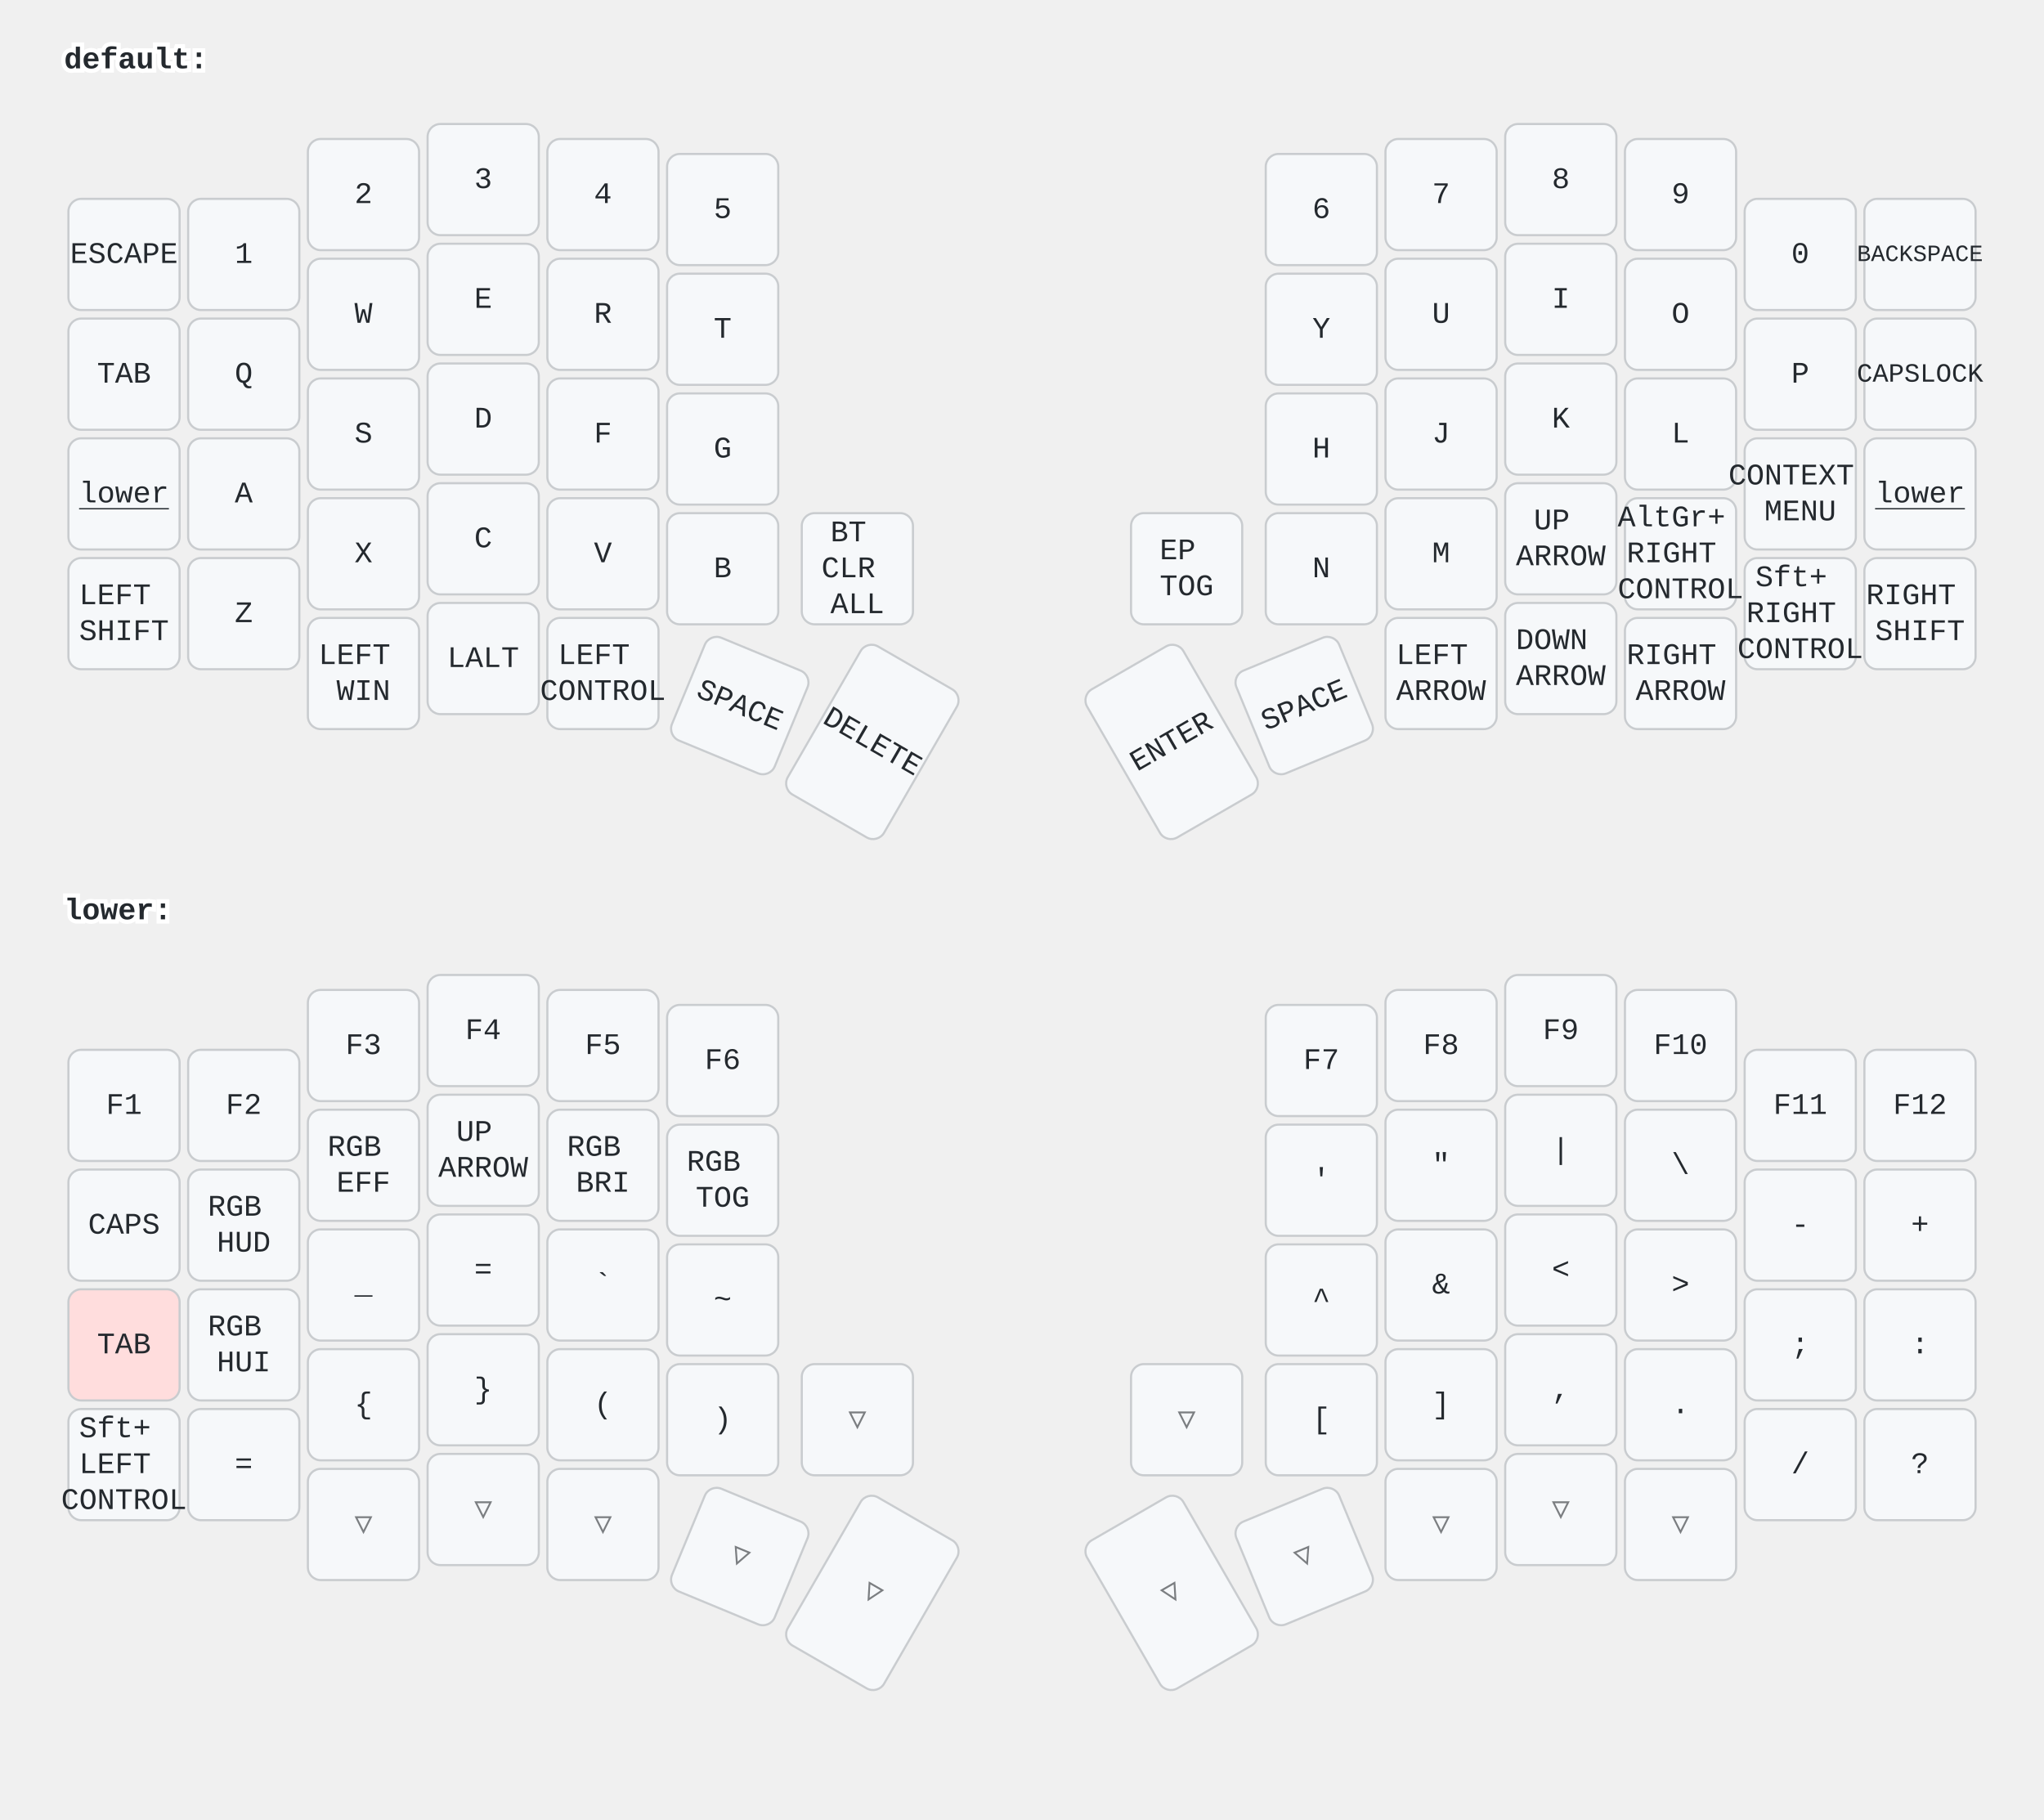
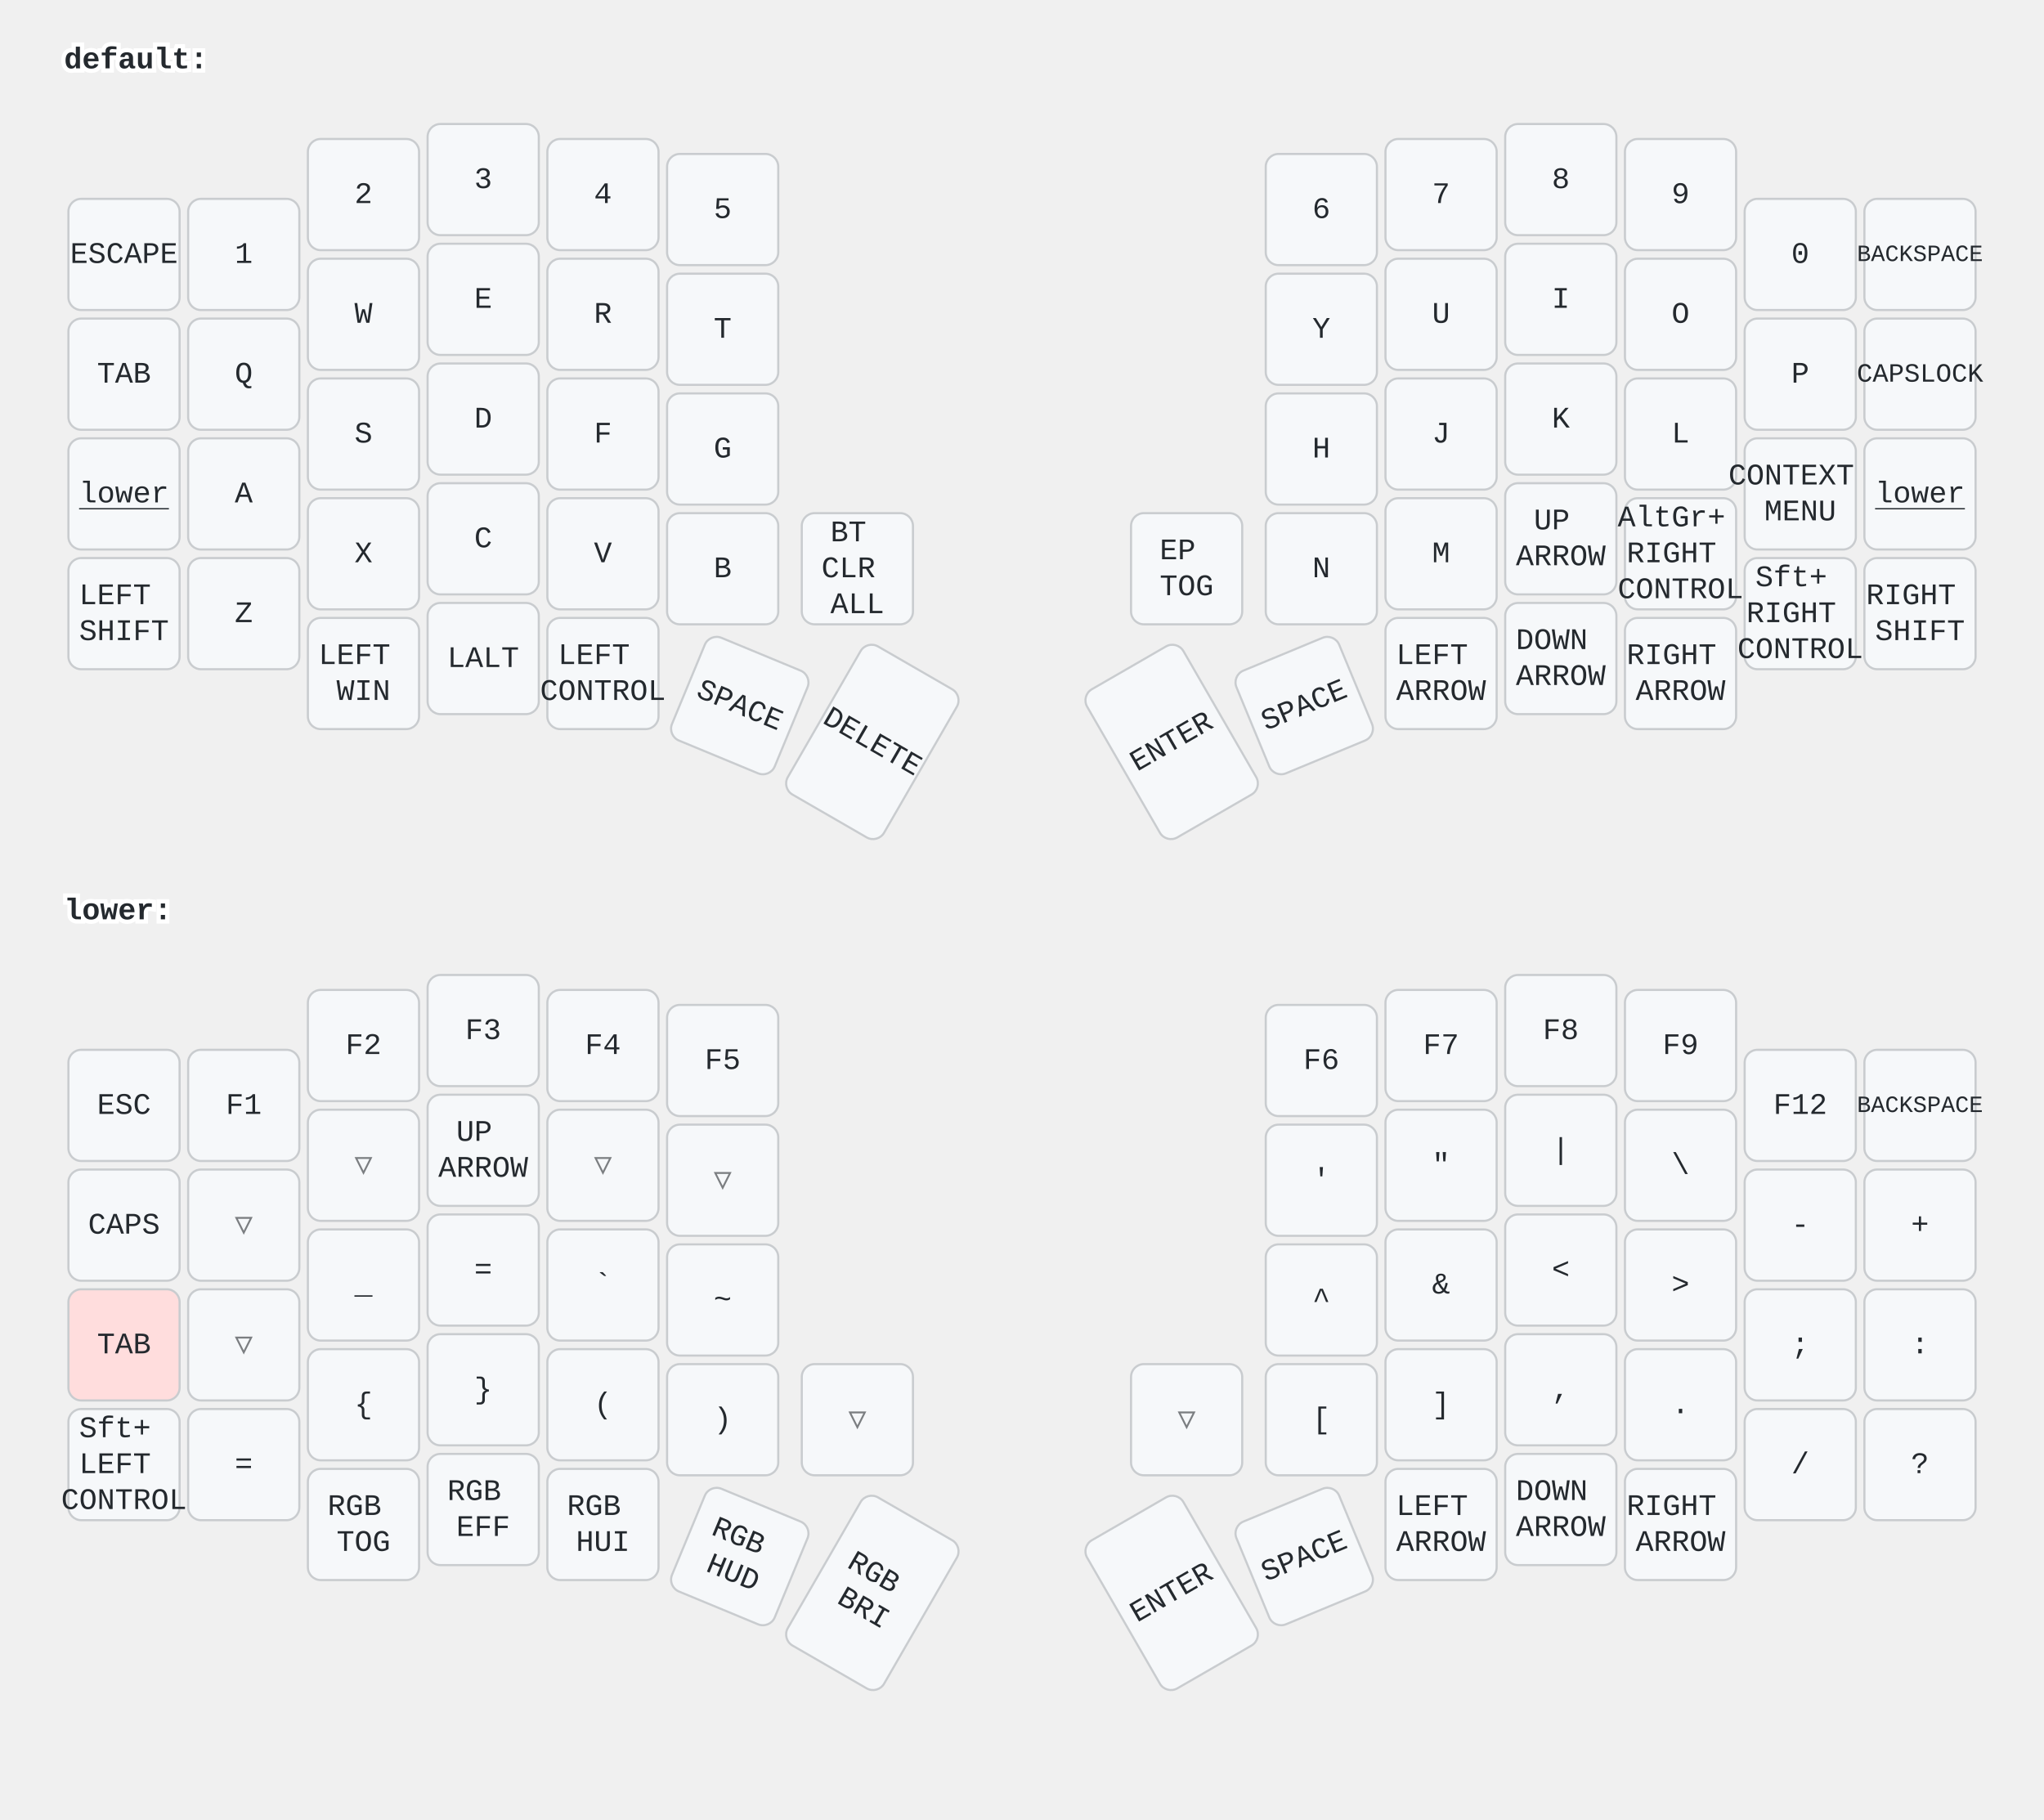
<svg xmlns="http://www.w3.org/2000/svg" width="956" height="851" viewBox="0 0 956 851" class="keymap">
  <style>/* inherit to force styles through use tags */
svg path {
    fill: inherit;
}

/* font and background color specifications */
svg.keymap {
    font-family: SFMono-Regular,Consolas,Liberation Mono,Menlo,monospace;
    font-size: 14px;
    font-kerning: normal;
    text-rendering: optimizeLegibility;
    fill: #24292e;
}

/* default key styling */
rect.key {
    fill: #f6f8fa;
}

rect.key, rect.combo {
    stroke: #c9cccf;
    stroke-width: 1;
}

/* default key side styling, only used is draw_key_sides is set */
rect.side {
    filter: brightness(90%);
}

/* color accent for combo boxes */
rect.combo, rect.combo-separate {
    fill: #cdf;
}

/* color accent for held keys */
rect.held, rect.combo.held {
    fill: #fdd;
}

/* color accent for ghost (optional) keys */
rect.ghost, rect.combo.ghost {
    stroke-dasharray: 4, 4;
    stroke-width: 2;
}

text {
    text-anchor: middle;
    dominant-baseline: middle;
}

/* styling for layer labels */
text.label {
    font-weight: bold;
    text-anchor: start;
    stroke: white;
    stroke-width: 4;
    paint-order: stroke;
}

/* styling for optional footer */
text.footer {
    text-anchor: end;
    dominant-baseline: auto;
    stroke: white;
    stroke-width: 4;
    paint-order: stroke;
}

/* styling for combo tap, and key non-tap label text */
text.combo, text.hold, text.shifted, text.left, text.right, text.tl, text.tr, text.bl, text.br {
    font-size: 11px;
}

text.hold, text.bl, text.br {
    text-anchor: middle;
    dominant-baseline: auto;
}

text.shifted, text.tl, text.tr {
    text-anchor: middle;
    dominant-baseline: hanging;
}

text.left, text.tl, text.bl {
    text-anchor: start;
}

text.right, text.tr, text.br {
    text-anchor: end;
}

text.layer-activator {
    text-decoration: underline;
}

/* styling for hold/shifted label text in combo box */
text.combo.hold, text.combo.shifted, text.combo.left, text.combo.right {
    font-size: 8px;
}

/* lighter symbol for transparent keys */
text.trans {
    fill: #7b7e81;
}

/* styling for combo dendrons */
path.combo {
    stroke-width: 1;
    stroke: gray;
    fill: none;
}

/* Start Tabler Icons Cleanup */
/* cannot use height/width with glyphs */
.icon-tabler &gt; path {
    fill: inherit;
    stroke: inherit;
    stroke-width: 2;
}
/* hide tabler's default box */
.icon-tabler &gt; path[stroke="none"][fill="none"] {
    visibility: hidden;
}
/* End Tabler Icons Cleanup */
</style>
  <g transform="translate(30, 0)" class="layer-default">
    <text x="0" y="28" class="label" id="default">default:</text>
    <g transform="translate(0, 56)">
      <g transform="translate(28, 63)" class="key keypos-0">
        <rect rx="6" ry="6" x="-26" y="-26" width="52" height="52" class="key" />
        <text x="0" y="0" class="key tap">ESCAPE</text>
      </g>
      <g transform="translate(84, 63)" class="key keypos-1">
        <rect rx="6" ry="6" x="-26" y="-26" width="52" height="52" class="key" />
        <text x="0" y="0" class="key tap">1</text>
      </g>
      <g transform="translate(140, 35)" class="key keypos-2">
        <rect rx="6" ry="6" x="-26" y="-26" width="52" height="52" class="key" />
        <text x="0" y="0" class="key tap">2</text>
      </g>
      <g transform="translate(196, 28)" class="key keypos-3">
        <rect rx="6" ry="6" x="-26" y="-26" width="52" height="52" class="key" />
        <text x="0" y="0" class="key tap">3</text>
      </g>
      <g transform="translate(252, 35)" class="key keypos-4">
        <rect rx="6" ry="6" x="-26" y="-26" width="52" height="52" class="key" />
        <text x="0" y="0" class="key tap">4</text>
      </g>
      <g transform="translate(308, 42)" class="key keypos-5">
        <rect rx="6" ry="6" x="-26" y="-26" width="52" height="52" class="key" />
        <text x="0" y="0" class="key tap">5</text>
      </g>
      <g transform="translate(588, 42)" class="key keypos-6">
        <rect rx="6" ry="6" x="-26" y="-26" width="52" height="52" class="key" />
        <text x="0" y="0" class="key tap">6</text>
      </g>
      <g transform="translate(644, 35)" class="key keypos-7">
        <rect rx="6" ry="6" x="-26" y="-26" width="52" height="52" class="key" />
        <text x="0" y="0" class="key tap">7</text>
      </g>
      <g transform="translate(700, 28)" class="key keypos-8">
        <rect rx="6" ry="6" x="-26" y="-26" width="52" height="52" class="key" />
        <text x="0" y="0" class="key tap">8</text>
      </g>
      <g transform="translate(756, 35)" class="key keypos-9">
        <rect rx="6" ry="6" x="-26" y="-26" width="52" height="52" class="key" />
        <text x="0" y="0" class="key tap">9</text>
      </g>
      <g transform="translate(812, 63)" class="key keypos-10">
        <rect rx="6" ry="6" x="-26" y="-26" width="52" height="52" class="key" />
        <text x="0" y="0" class="key tap">0</text>
      </g>
      <g transform="translate(868, 63)" class="key keypos-11">
        <rect rx="6" ry="6" x="-26" y="-26" width="52" height="52" class="key" />
        <text x="0" y="0" class="key tap">
          <tspan style="font-size: 78%">BACKSPACE</tspan>
        </text>
      </g>
      <g transform="translate(28, 119)" class="key keypos-12">
        <rect rx="6" ry="6" x="-26" y="-26" width="52" height="52" class="key" />
        <text x="0" y="0" class="key tap">TAB</text>
      </g>
      <g transform="translate(84, 119)" class="key keypos-13">
        <rect rx="6" ry="6" x="-26" y="-26" width="52" height="52" class="key" />
        <text x="0" y="0" class="key tap">Q</text>
      </g>
      <g transform="translate(140, 91)" class="key keypos-14">
        <rect rx="6" ry="6" x="-26" y="-26" width="52" height="52" class="key" />
        <text x="0" y="0" class="key tap">W</text>
      </g>
      <g transform="translate(196, 84)" class="key keypos-15">
        <rect rx="6" ry="6" x="-26" y="-26" width="52" height="52" class="key" />
        <text x="0" y="0" class="key tap">E</text>
      </g>
      <g transform="translate(252, 91)" class="key keypos-16">
        <rect rx="6" ry="6" x="-26" y="-26" width="52" height="52" class="key" />
        <text x="0" y="0" class="key tap">R</text>
      </g>
      <g transform="translate(308, 98)" class="key keypos-17">
        <rect rx="6" ry="6" x="-26" y="-26" width="52" height="52" class="key" />
        <text x="0" y="0" class="key tap">T</text>
      </g>
      <g transform="translate(588, 98)" class="key keypos-18">
        <rect rx="6" ry="6" x="-26" y="-26" width="52" height="52" class="key" />
        <text x="0" y="0" class="key tap">Y</text>
      </g>
      <g transform="translate(644, 91)" class="key keypos-19">
        <rect rx="6" ry="6" x="-26" y="-26" width="52" height="52" class="key" />
        <text x="0" y="0" class="key tap">U</text>
      </g>
      <g transform="translate(700, 84)" class="key keypos-20">
        <rect rx="6" ry="6" x="-26" y="-26" width="52" height="52" class="key" />
        <text x="0" y="0" class="key tap">I</text>
      </g>
      <g transform="translate(756, 91)" class="key keypos-21">
        <rect rx="6" ry="6" x="-26" y="-26" width="52" height="52" class="key" />
        <text x="0" y="0" class="key tap">O</text>
      </g>
      <g transform="translate(812, 119)" class="key keypos-22">
        <rect rx="6" ry="6" x="-26" y="-26" width="52" height="52" class="key" />
        <text x="0" y="0" class="key tap">P</text>
      </g>
      <g transform="translate(868, 119)" class="key keypos-23">
        <rect rx="6" ry="6" x="-26" y="-26" width="52" height="52" class="key" />
        <text x="0" y="0" class="key tap">
          <tspan style="font-size: 88%">CAPSLOCK</tspan>
        </text>
      </g>
      <g transform="translate(28, 175)" class="key keypos-24">
        <rect rx="6" ry="6" x="-26" y="-26" width="52" height="52" class="key" />
        <a href="#lower">
          <text x="0" y="0" class="key tap layer-activator">lower</text>
        </a>
      </g>
      <g transform="translate(84, 175)" class="key keypos-25">
        <rect rx="6" ry="6" x="-26" y="-26" width="52" height="52" class="key" />
        <text x="0" y="0" class="key tap">A</text>
      </g>
      <g transform="translate(140, 147)" class="key keypos-26">
        <rect rx="6" ry="6" x="-26" y="-26" width="52" height="52" class="key" />
        <text x="0" y="0" class="key tap">S</text>
      </g>
      <g transform="translate(196, 140)" class="key keypos-27">
        <rect rx="6" ry="6" x="-26" y="-26" width="52" height="52" class="key" />
        <text x="0" y="0" class="key tap">D</text>
      </g>
      <g transform="translate(252, 147)" class="key keypos-28">
        <rect rx="6" ry="6" x="-26" y="-26" width="52" height="52" class="key" />
        <text x="0" y="0" class="key tap">F</text>
      </g>
      <g transform="translate(308, 154)" class="key keypos-29">
        <rect rx="6" ry="6" x="-26" y="-26" width="52" height="52" class="key" />
        <text x="0" y="0" class="key tap">G</text>
      </g>
      <g transform="translate(588, 154)" class="key keypos-30">
        <rect rx="6" ry="6" x="-26" y="-26" width="52" height="52" class="key" />
        <text x="0" y="0" class="key tap">H</text>
      </g>
      <g transform="translate(644, 147)" class="key keypos-31">
        <rect rx="6" ry="6" x="-26" y="-26" width="52" height="52" class="key" />
        <text x="0" y="0" class="key tap">J</text>
      </g>
      <g transform="translate(700, 140)" class="key keypos-32">
        <rect rx="6" ry="6" x="-26" y="-26" width="52" height="52" class="key" />
        <text x="0" y="0" class="key tap">K</text>
      </g>
      <g transform="translate(756, 147)" class="key keypos-33">
        <rect rx="6" ry="6" x="-26" y="-26" width="52" height="52" class="key" />
        <text x="0" y="0" class="key tap">L</text>
      </g>
      <g transform="translate(812, 175)" class="key keypos-34">
        <rect rx="6" ry="6" x="-26" y="-26" width="52" height="52" class="key" />
        <text x="0" y="0" class="key tap">
          <tspan x="0" dy="-0.6em">CONTEXT</tspan>
          <tspan x="0" dy="1.2em">MENU</tspan>
        </text>
      </g>
      <g transform="translate(868, 175)" class="key keypos-35">
        <rect rx="6" ry="6" x="-26" y="-26" width="52" height="52" class="key" />
        <a href="#lower">
          <text x="0" y="0" class="key tap layer-activator">lower</text>
        </a>
      </g>
      <g transform="translate(28, 231)" class="key keypos-36">
        <rect rx="6" ry="6" x="-26" y="-26" width="52" height="52" class="key" />
        <text x="0" y="0" class="key tap">
          <tspan x="0" dy="-0.6em">LEFT</tspan>
          <tspan x="0" dy="1.2em">SHIFT</tspan>
        </text>
      </g>
      <g transform="translate(84, 231)" class="key keypos-37">
        <rect rx="6" ry="6" x="-26" y="-26" width="52" height="52" class="key" />
        <text x="0" y="0" class="key tap">Z</text>
      </g>
      <g transform="translate(140, 203)" class="key keypos-38">
        <rect rx="6" ry="6" x="-26" y="-26" width="52" height="52" class="key" />
        <text x="0" y="0" class="key tap">X</text>
      </g>
      <g transform="translate(196, 196)" class="key keypos-39">
        <rect rx="6" ry="6" x="-26" y="-26" width="52" height="52" class="key" />
        <text x="0" y="0" class="key tap">C</text>
      </g>
      <g transform="translate(252, 203)" class="key keypos-40">
        <rect rx="6" ry="6" x="-26" y="-26" width="52" height="52" class="key" />
        <text x="0" y="0" class="key tap">V</text>
      </g>
      <g transform="translate(308, 210)" class="key keypos-41">
        <rect rx="6" ry="6" x="-26" y="-26" width="52" height="52" class="key" />
        <text x="0" y="0" class="key tap">B</text>
      </g>
      <g transform="translate(371, 210)" class="key keypos-42">
        <rect rx="6" ry="6" x="-26" y="-26" width="52" height="52" class="key" />
        <text x="0" y="0" class="key tap">
          <tspan x="0" dy="-1.2em">BT</tspan>
          <tspan x="0" dy="1.2em">CLR</tspan>
          <tspan x="0" dy="1.2em">ALL</tspan>
        </text>
      </g>
      <g transform="translate(525, 210)" class="key keypos-43">
        <rect rx="6" ry="6" x="-26" y="-26" width="52" height="52" class="key" />
        <text x="0" y="0" class="key tap">
          <tspan x="0" dy="-0.6em">EP</tspan>
          <tspan x="0" dy="1.2em">TOG</tspan>
        </text>
      </g>
      <g transform="translate(588, 210)" class="key keypos-44">
        <rect rx="6" ry="6" x="-26" y="-26" width="52" height="52" class="key" />
        <text x="0" y="0" class="key tap">N</text>
      </g>
      <g transform="translate(644, 203)" class="key keypos-45">
        <rect rx="6" ry="6" x="-26" y="-26" width="52" height="52" class="key" />
        <text x="0" y="0" class="key tap">M</text>
      </g>
      <g transform="translate(700, 196)" class="key keypos-46">
        <rect rx="6" ry="6" x="-26" y="-26" width="52" height="52" class="key" />
        <text x="0" y="0" class="key tap">
          <tspan x="0" dy="-0.6em">UP</tspan>
          <tspan x="0" dy="1.2em">ARROW</tspan>
        </text>
      </g>
      <g transform="translate(756, 203)" class="key keypos-47">
        <rect rx="6" ry="6" x="-26" y="-26" width="52" height="52" class="key" />
        <text x="0" y="0" class="key tap">
          <tspan x="0" dy="-1.2em">AltGr+</tspan>
          <tspan x="0" dy="1.2em">RIGHT</tspan>
          <tspan x="0" dy="1.2em">CONTROL</tspan>
        </text>
      </g>
      <g transform="translate(812, 231)" class="key keypos-48">
        <rect rx="6" ry="6" x="-26" y="-26" width="52" height="52" class="key" />
        <text x="0" y="0" class="key tap">
          <tspan x="0" dy="-1.2em">Sft+</tspan>
          <tspan x="0" dy="1.2em">RIGHT</tspan>
          <tspan x="0" dy="1.2em">CONTROL</tspan>
        </text>
      </g>
      <g transform="translate(868, 231)" class="key keypos-49">
        <rect rx="6" ry="6" x="-26" y="-26" width="52" height="52" class="key" />
        <text x="0" y="0" class="key tap">
          <tspan x="0" dy="-0.6em">RIGHT</tspan>
          <tspan x="0" dy="1.2em">SHIFT</tspan>
        </text>
      </g>
      <g transform="translate(140, 259)" class="key keypos-50">
        <rect rx="6" ry="6" x="-26" y="-26" width="52" height="52" class="key" />
        <text x="0" y="0" class="key tap">
          <tspan x="0" dy="-0.6em">LEFT</tspan>
          <tspan x="0" dy="1.2em">WIN</tspan>
        </text>
      </g>
      <g transform="translate(196, 252)" class="key keypos-51">
        <rect rx="6" ry="6" x="-26" y="-26" width="52" height="52" class="key" />
        <text x="0" y="0" class="key tap">LALT</text>
      </g>
      <g transform="translate(252, 259)" class="key keypos-52">
        <rect rx="6" ry="6" x="-26" y="-26" width="52" height="52" class="key" />
        <text x="0" y="0" class="key tap">
          <tspan x="0" dy="-0.6em">LEFT</tspan>
          <tspan x="0" dy="1.2em">CONTROL</tspan>
        </text>
      </g>
      <g transform="translate(316, 274) rotate(22.5)" class="key keypos-53">
        <rect rx="6" ry="6" x="-26" y="-26" width="52" height="52" class="key" />
        <text x="0" y="0" class="key tap">SPACE</text>
      </g>
      <g transform="translate(378, 291) rotate(30.0)" class="key keypos-54">
        <rect rx="6" ry="6" x="-26" y="-40" width="52" height="80" class="key" />
        <text x="0" y="0" class="key tap">DELETE</text>
      </g>
      <g transform="translate(518, 291) rotate(-30.0)" class="key keypos-55">
        <rect rx="6" ry="6" x="-26" y="-40" width="52" height="80" class="key" />
        <text x="0" y="0" class="key tap">ENTER</text>
      </g>
      <g transform="translate(580, 274) rotate(-22.5)" class="key keypos-56">
        <rect rx="6" ry="6" x="-26" y="-26" width="52" height="52" class="key" />
        <text x="0" y="0" class="key tap">SPACE</text>
      </g>
      <g transform="translate(644, 259)" class="key keypos-57">
        <rect rx="6" ry="6" x="-26" y="-26" width="52" height="52" class="key" />
        <text x="0" y="0" class="key tap">
          <tspan x="0" dy="-0.6em">LEFT</tspan>
          <tspan x="0" dy="1.2em">ARROW</tspan>
        </text>
      </g>
      <g transform="translate(700, 252)" class="key keypos-58">
        <rect rx="6" ry="6" x="-26" y="-26" width="52" height="52" class="key" />
        <text x="0" y="0" class="key tap">
          <tspan x="0" dy="-0.6em">DOWN</tspan>
          <tspan x="0" dy="1.2em">ARROW</tspan>
        </text>
      </g>
      <g transform="translate(756, 259)" class="key keypos-59">
        <rect rx="6" ry="6" x="-26" y="-26" width="52" height="52" class="key" />
        <text x="0" y="0" class="key tap">
          <tspan x="0" dy="-0.6em">RIGHT</tspan>
          <tspan x="0" dy="1.2em">ARROW</tspan>
        </text>
      </g>
    </g>
  </g>
  <g transform="translate(30, 398)" class="layer-lower">
    <text x="0" y="28" class="label" id="lower">lower:</text>
    <g transform="translate(0, 56)">
      <g transform="translate(28, 63)" class="key keypos-0">
        <rect rx="6" ry="6" x="-26" y="-26" width="52" height="52" class="key" />
+         <text x="0" y="0" class="key tap">ESC</text>
+       </g>
+       <g transform="translate(84, 63)" class="key keypos-1">
+         <rect rx="6" ry="6" x="-26" y="-26" width="52" height="52" class="key" />
        <text x="0" y="0" class="key tap">F1</text>
      </g>
-       <g transform="translate(84, 63)" class="key keypos-1">
+       <g transform="translate(140, 35)" class="key keypos-2">
        <rect rx="6" ry="6" x="-26" y="-26" width="52" height="52" class="key" />
        <text x="0" y="0" class="key tap">F2</text>
      </g>
-       <g transform="translate(140, 35)" class="key keypos-2">
+       <g transform="translate(196, 28)" class="key keypos-3">
        <rect rx="6" ry="6" x="-26" y="-26" width="52" height="52" class="key" />
        <text x="0" y="0" class="key tap">F3</text>
      </g>
-       <g transform="translate(196, 28)" class="key keypos-3">
+       <g transform="translate(252, 35)" class="key keypos-4">
        <rect rx="6" ry="6" x="-26" y="-26" width="52" height="52" class="key" />
        <text x="0" y="0" class="key tap">F4</text>
      </g>
-       <g transform="translate(252, 35)" class="key keypos-4">
+       <g transform="translate(308, 42)" class="key keypos-5">
        <rect rx="6" ry="6" x="-26" y="-26" width="52" height="52" class="key" />
        <text x="0" y="0" class="key tap">F5</text>
      </g>
-       <g transform="translate(308, 42)" class="key keypos-5">
+       <g transform="translate(588, 42)" class="key keypos-6">
        <rect rx="6" ry="6" x="-26" y="-26" width="52" height="52" class="key" />
        <text x="0" y="0" class="key tap">F6</text>
      </g>
-       <g transform="translate(588, 42)" class="key keypos-6">
+       <g transform="translate(644, 35)" class="key keypos-7">
        <rect rx="6" ry="6" x="-26" y="-26" width="52" height="52" class="key" />
        <text x="0" y="0" class="key tap">F7</text>
      </g>
-       <g transform="translate(644, 35)" class="key keypos-7">
+       <g transform="translate(700, 28)" class="key keypos-8">
        <rect rx="6" ry="6" x="-26" y="-26" width="52" height="52" class="key" />
        <text x="0" y="0" class="key tap">F8</text>
      </g>
-       <g transform="translate(700, 28)" class="key keypos-8">
+       <g transform="translate(756, 35)" class="key keypos-9">
        <rect rx="6" ry="6" x="-26" y="-26" width="52" height="52" class="key" />
        <text x="0" y="0" class="key tap">F9</text>
      </g>
-       <g transform="translate(756, 35)" class="key keypos-9">
-         <rect rx="6" ry="6" x="-26" y="-26" width="52" height="52" class="key" />
-         <text x="0" y="0" class="key tap">F10</text>
-       </g>
      <g transform="translate(812, 63)" class="key keypos-10">
        <rect rx="6" ry="6" x="-26" y="-26" width="52" height="52" class="key" />
-         <text x="0" y="0" class="key tap">F11</text>
+         <text x="0" y="0" class="key tap">F12</text>
      </g>
      <g transform="translate(868, 63)" class="key keypos-11">
        <rect rx="6" ry="6" x="-26" y="-26" width="52" height="52" class="key" />
-         <text x="0" y="0" class="key tap">F12</text>
+         <text x="0" y="0" class="key tap">
+           <tspan style="font-size: 78%">BACKSPACE</tspan>
+         </text>
      </g>
      <g transform="translate(28, 119)" class="key keypos-12">
        <rect rx="6" ry="6" x="-26" y="-26" width="52" height="52" class="key" />
        <text x="0" y="0" class="key tap">CAPS</text>
      </g>
-       <g transform="translate(84, 119)" class="key keypos-13">
-         <rect rx="6" ry="6" x="-26" y="-26" width="52" height="52" class="key" />
-         <text x="0" y="0" class="key tap">
-           <tspan x="0" dy="-0.6em">RGB</tspan>
-           <tspan x="0" dy="1.2em">HUD</tspan>
-         </text>
-       </g>
-       <g transform="translate(140, 91)" class="key keypos-14">
-         <rect rx="6" ry="6" x="-26" y="-26" width="52" height="52" class="key" />
-         <text x="0" y="0" class="key tap">
-           <tspan x="0" dy="-0.6em">RGB</tspan>
-           <tspan x="0" dy="1.2em">EFF</tspan>
-         </text>
+       <g transform="translate(84, 119)" class="key trans keypos-13">
+         <rect rx="6" ry="6" x="-26" y="-26" width="52" height="52" class="key trans" />
+         <text x="0" y="0" class="key trans tap">▽</text>
+       </g>
+       <g transform="translate(140, 91)" class="key trans keypos-14">
+         <rect rx="6" ry="6" x="-26" y="-26" width="52" height="52" class="key trans" />
+         <text x="0" y="0" class="key trans tap">▽</text>
      </g>
      <g transform="translate(196, 84)" class="key keypos-15">
        <rect rx="6" ry="6" x="-26" y="-26" width="52" height="52" class="key" />
        <text x="0" y="0" class="key tap">
          <tspan x="0" dy="-0.6em">UP</tspan>
          <tspan x="0" dy="1.2em">ARROW</tspan>
        </text>
      </g>
-       <g transform="translate(252, 91)" class="key keypos-16">
-         <rect rx="6" ry="6" x="-26" y="-26" width="52" height="52" class="key" />
-         <text x="0" y="0" class="key tap">
-           <tspan x="0" dy="-0.6em">RGB</tspan>
-           <tspan x="0" dy="1.2em">BRI</tspan>
-         </text>
-       </g>
-       <g transform="translate(308, 98)" class="key keypos-17">
-         <rect rx="6" ry="6" x="-26" y="-26" width="52" height="52" class="key" />
-         <text x="0" y="0" class="key tap">
-           <tspan x="0" dy="-0.6em">RGB</tspan>
-           <tspan x="0" dy="1.2em">TOG</tspan>
-         </text>
+       <g transform="translate(252, 91)" class="key trans keypos-16">
+         <rect rx="6" ry="6" x="-26" y="-26" width="52" height="52" class="key trans" />
+         <text x="0" y="0" class="key trans tap">▽</text>
+       </g>
+       <g transform="translate(308, 98)" class="key trans keypos-17">
+         <rect rx="6" ry="6" x="-26" y="-26" width="52" height="52" class="key trans" />
+         <text x="0" y="0" class="key trans tap">▽</text>
      </g>
      <g transform="translate(588, 98)" class="key keypos-18">
        <rect rx="6" ry="6" x="-26" y="-26" width="52" height="52" class="key" />
        <text x="0" y="0" class="key tap">'</text>
      </g>
      <g transform="translate(644, 91)" class="key keypos-19">
        <rect rx="6" ry="6" x="-26" y="-26" width="52" height="52" class="key" />
        <text x="0" y="0" class="key tap">"</text>
      </g>
      <g transform="translate(700, 84)" class="key keypos-20">
        <rect rx="6" ry="6" x="-26" y="-26" width="52" height="52" class="key" />
        <text x="0" y="0" class="key tap">|</text>
      </g>
      <g transform="translate(756, 91)" class="key keypos-21">
        <rect rx="6" ry="6" x="-26" y="-26" width="52" height="52" class="key" />
        <text x="0" y="0" class="key tap">\</text>
      </g>
      <g transform="translate(812, 119)" class="key keypos-22">
        <rect rx="6" ry="6" x="-26" y="-26" width="52" height="52" class="key" />
        <text x="0" y="0" class="key tap">-</text>
      </g>
      <g transform="translate(868, 119)" class="key keypos-23">
        <rect rx="6" ry="6" x="-26" y="-26" width="52" height="52" class="key" />
        <text x="0" y="0" class="key tap">+</text>
      </g>
      <g transform="translate(28, 175)" class="key held keypos-24">
        <rect rx="6" ry="6" x="-26" y="-26" width="52" height="52" class="key held" />
        <text x="0" y="0" class="key held tap">TAB</text>
      </g>
-       <g transform="translate(84, 175)" class="key keypos-25">
-         <rect rx="6" ry="6" x="-26" y="-26" width="52" height="52" class="key" />
-         <text x="0" y="0" class="key tap">
-           <tspan x="0" dy="-0.6em">RGB</tspan>
-           <tspan x="0" dy="1.2em">HUI</tspan>
-         </text>
+       <g transform="translate(84, 175)" class="key trans keypos-25">
+         <rect rx="6" ry="6" x="-26" y="-26" width="52" height="52" class="key trans" />
+         <text x="0" y="0" class="key trans tap">▽</text>
      </g>
      <g transform="translate(140, 147)" class="key keypos-26">
        <rect rx="6" ry="6" x="-26" y="-26" width="52" height="52" class="key" />
        <text x="0" y="0" class="key tap">_</text>
      </g>
      <g transform="translate(196, 140)" class="key keypos-27">
        <rect rx="6" ry="6" x="-26" y="-26" width="52" height="52" class="key" />
        <text x="0" y="0" class="key tap">=</text>
      </g>
      <g transform="translate(252, 147)" class="key keypos-28">
        <rect rx="6" ry="6" x="-26" y="-26" width="52" height="52" class="key" />
        <text x="0" y="0" class="key tap">`</text>
      </g>
      <g transform="translate(308, 154)" class="key keypos-29">
        <rect rx="6" ry="6" x="-26" y="-26" width="52" height="52" class="key" />
        <text x="0" y="0" class="key tap">~</text>
      </g>
      <g transform="translate(588, 154)" class="key keypos-30">
        <rect rx="6" ry="6" x="-26" y="-26" width="52" height="52" class="key" />
        <text x="0" y="0" class="key tap">^</text>
      </g>
      <g transform="translate(644, 147)" class="key keypos-31">
        <rect rx="6" ry="6" x="-26" y="-26" width="52" height="52" class="key" />
        <text x="0" y="0" class="key tap">&amp;</text>
      </g>
      <g transform="translate(700, 140)" class="key keypos-32">
        <rect rx="6" ry="6" x="-26" y="-26" width="52" height="52" class="key" />
        <text x="0" y="0" class="key tap">&lt;</text>
      </g>
      <g transform="translate(756, 147)" class="key keypos-33">
        <rect rx="6" ry="6" x="-26" y="-26" width="52" height="52" class="key" />
        <text x="0" y="0" class="key tap">&gt;</text>
      </g>
      <g transform="translate(812, 175)" class="key keypos-34">
        <rect rx="6" ry="6" x="-26" y="-26" width="52" height="52" class="key" />
        <text x="0" y="0" class="key tap">;</text>
      </g>
      <g transform="translate(868, 175)" class="key keypos-35">
        <rect rx="6" ry="6" x="-26" y="-26" width="52" height="52" class="key" />
        <text x="0" y="0" class="key tap">:</text>
      </g>
      <g transform="translate(28, 231)" class="key keypos-36">
        <rect rx="6" ry="6" x="-26" y="-26" width="52" height="52" class="key" />
        <text x="0" y="0" class="key tap">
          <tspan x="0" dy="-1.2em">Sft+</tspan>
          <tspan x="0" dy="1.2em">LEFT</tspan>
          <tspan x="0" dy="1.2em">CONTROL</tspan>
        </text>
      </g>
      <g transform="translate(84, 231)" class="key keypos-37">
        <rect rx="6" ry="6" x="-26" y="-26" width="52" height="52" class="key" />
        <text x="0" y="0" class="key tap">=</text>
      </g>
      <g transform="translate(140, 203)" class="key keypos-38">
        <rect rx="6" ry="6" x="-26" y="-26" width="52" height="52" class="key" />
        <text x="0" y="0" class="key tap">{</text>
      </g>
      <g transform="translate(196, 196)" class="key keypos-39">
        <rect rx="6" ry="6" x="-26" y="-26" width="52" height="52" class="key" />
        <text x="0" y="0" class="key tap">}</text>
      </g>
      <g transform="translate(252, 203)" class="key keypos-40">
        <rect rx="6" ry="6" x="-26" y="-26" width="52" height="52" class="key" />
        <text x="0" y="0" class="key tap">(</text>
      </g>
      <g transform="translate(308, 210)" class="key keypos-41">
        <rect rx="6" ry="6" x="-26" y="-26" width="52" height="52" class="key" />
        <text x="0" y="0" class="key tap">)</text>
      </g>
      <g transform="translate(371, 210)" class="key trans keypos-42">
        <rect rx="6" ry="6" x="-26" y="-26" width="52" height="52" class="key trans" />
        <text x="0" y="0" class="key trans tap">▽</text>
      </g>
      <g transform="translate(525, 210)" class="key trans keypos-43">
        <rect rx="6" ry="6" x="-26" y="-26" width="52" height="52" class="key trans" />
        <text x="0" y="0" class="key trans tap">▽</text>
      </g>
      <g transform="translate(588, 210)" class="key keypos-44">
        <rect rx="6" ry="6" x="-26" y="-26" width="52" height="52" class="key" />
        <text x="0" y="0" class="key tap">[</text>
      </g>
      <g transform="translate(644, 203)" class="key keypos-45">
        <rect rx="6" ry="6" x="-26" y="-26" width="52" height="52" class="key" />
        <text x="0" y="0" class="key tap">]</text>
      </g>
      <g transform="translate(700, 196)" class="key keypos-46">
        <rect rx="6" ry="6" x="-26" y="-26" width="52" height="52" class="key" />
        <text x="0" y="0" class="key tap">,</text>
      </g>
      <g transform="translate(756, 203)" class="key keypos-47">
        <rect rx="6" ry="6" x="-26" y="-26" width="52" height="52" class="key" />
        <text x="0" y="0" class="key tap">.</text>
      </g>
      <g transform="translate(812, 231)" class="key keypos-48">
        <rect rx="6" ry="6" x="-26" y="-26" width="52" height="52" class="key" />
        <text x="0" y="0" class="key tap">/</text>
      </g>
      <g transform="translate(868, 231)" class="key keypos-49">
        <rect rx="6" ry="6" x="-26" y="-26" width="52" height="52" class="key" />
        <text x="0" y="0" class="key tap">?</text>
      </g>
-       <g transform="translate(140, 259)" class="key trans keypos-50">
-         <rect rx="6" ry="6" x="-26" y="-26" width="52" height="52" class="key trans" />
-         <text x="0" y="0" class="key trans tap">▽</text>
-       </g>
-       <g transform="translate(196, 252)" class="key trans keypos-51">
-         <rect rx="6" ry="6" x="-26" y="-26" width="52" height="52" class="key trans" />
-         <text x="0" y="0" class="key trans tap">▽</text>
-       </g>
-       <g transform="translate(252, 259)" class="key trans keypos-52">
-         <rect rx="6" ry="6" x="-26" y="-26" width="52" height="52" class="key trans" />
-         <text x="0" y="0" class="key trans tap">▽</text>
-       </g>
-       <g transform="translate(316, 274) rotate(22.5)" class="key trans keypos-53">
-         <rect rx="6" ry="6" x="-26" y="-26" width="52" height="52" class="key trans" />
-         <text x="0" y="0" class="key trans tap">▽</text>
-       </g>
-       <g transform="translate(378, 291) rotate(30.0)" class="key trans keypos-54">
-         <rect rx="6" ry="6" x="-26" y="-40" width="52" height="80" class="key trans" />
-         <text x="0" y="0" class="key trans tap">▽</text>
-       </g>
-       <g transform="translate(518, 291) rotate(-30.0)" class="key trans keypos-55">
-         <rect rx="6" ry="6" x="-26" y="-40" width="52" height="80" class="key trans" />
-         <text x="0" y="0" class="key trans tap">▽</text>
-       </g>
-       <g transform="translate(580, 274) rotate(-22.5)" class="key trans keypos-56">
-         <rect rx="6" ry="6" x="-26" y="-26" width="52" height="52" class="key trans" />
-         <text x="0" y="0" class="key trans tap">▽</text>
-       </g>
-       <g transform="translate(644, 259)" class="key trans keypos-57">
-         <rect rx="6" ry="6" x="-26" y="-26" width="52" height="52" class="key trans" />
-         <text x="0" y="0" class="key trans tap">▽</text>
-       </g>
-       <g transform="translate(700, 252)" class="key trans keypos-58">
-         <rect rx="6" ry="6" x="-26" y="-26" width="52" height="52" class="key trans" />
-         <text x="0" y="0" class="key trans tap">▽</text>
-       </g>
-       <g transform="translate(756, 259)" class="key trans keypos-59">
-         <rect rx="6" ry="6" x="-26" y="-26" width="52" height="52" class="key trans" />
-         <text x="0" y="0" class="key trans tap">▽</text>
+       <g transform="translate(140, 259)" class="key keypos-50">
+         <rect rx="6" ry="6" x="-26" y="-26" width="52" height="52" class="key" />
+         <text x="0" y="0" class="key tap">
+           <tspan x="0" dy="-0.6em">RGB</tspan>
+           <tspan x="0" dy="1.2em">TOG</tspan>
+         </text>
+       </g>
+       <g transform="translate(196, 252)" class="key keypos-51">
+         <rect rx="6" ry="6" x="-26" y="-26" width="52" height="52" class="key" />
+         <text x="0" y="0" class="key tap">
+           <tspan x="0" dy="-0.6em">RGB</tspan>
+           <tspan x="0" dy="1.2em">EFF</tspan>
+         </text>
+       </g>
+       <g transform="translate(252, 259)" class="key keypos-52">
+         <rect rx="6" ry="6" x="-26" y="-26" width="52" height="52" class="key" />
+         <text x="0" y="0" class="key tap">
+           <tspan x="0" dy="-0.6em">RGB</tspan>
+           <tspan x="0" dy="1.2em">HUI</tspan>
+         </text>
+       </g>
+       <g transform="translate(316, 274) rotate(22.5)" class="key keypos-53">
+         <rect rx="6" ry="6" x="-26" y="-26" width="52" height="52" class="key" />
+         <text x="0" y="0" class="key tap">
+           <tspan x="0" dy="-0.6em">RGB</tspan>
+           <tspan x="0" dy="1.2em">HUD</tspan>
+         </text>
+       </g>
+       <g transform="translate(378, 291) rotate(30.0)" class="key keypos-54">
+         <rect rx="6" ry="6" x="-26" y="-40" width="52" height="80" class="key" />
+         <text x="0" y="0" class="key tap">
+           <tspan x="0" dy="-0.6em">RGB</tspan>
+           <tspan x="0" dy="1.2em">BRI</tspan>
+         </text>
+       </g>
+       <g transform="translate(518, 291) rotate(-30.0)" class="key keypos-55">
+         <rect rx="6" ry="6" x="-26" y="-40" width="52" height="80" class="key" />
+         <text x="0" y="0" class="key tap">ENTER</text>
+       </g>
+       <g transform="translate(580, 274) rotate(-22.5)" class="key keypos-56">
+         <rect rx="6" ry="6" x="-26" y="-26" width="52" height="52" class="key" />
+         <text x="0" y="0" class="key tap">SPACE</text>
+       </g>
+       <g transform="translate(644, 259)" class="key keypos-57">
+         <rect rx="6" ry="6" x="-26" y="-26" width="52" height="52" class="key" />
+         <text x="0" y="0" class="key tap">
+           <tspan x="0" dy="-0.6em">LEFT</tspan>
+           <tspan x="0" dy="1.2em">ARROW</tspan>
+         </text>
+       </g>
+       <g transform="translate(700, 252)" class="key keypos-58">
+         <rect rx="6" ry="6" x="-26" y="-26" width="52" height="52" class="key" />
+         <text x="0" y="0" class="key tap">
+           <tspan x="0" dy="-0.6em">DOWN</tspan>
+           <tspan x="0" dy="1.2em">ARROW</tspan>
+         </text>
+       </g>
+       <g transform="translate(756, 259)" class="key keypos-59">
+         <rect rx="6" ry="6" x="-26" y="-26" width="52" height="52" class="key" />
+         <text x="0" y="0" class="key tap">
+           <tspan x="0" dy="-0.6em">RIGHT</tspan>
+           <tspan x="0" dy="1.2em">ARROW</tspan>
+         </text>
      </g>
    </g>
  </g>
</svg>
